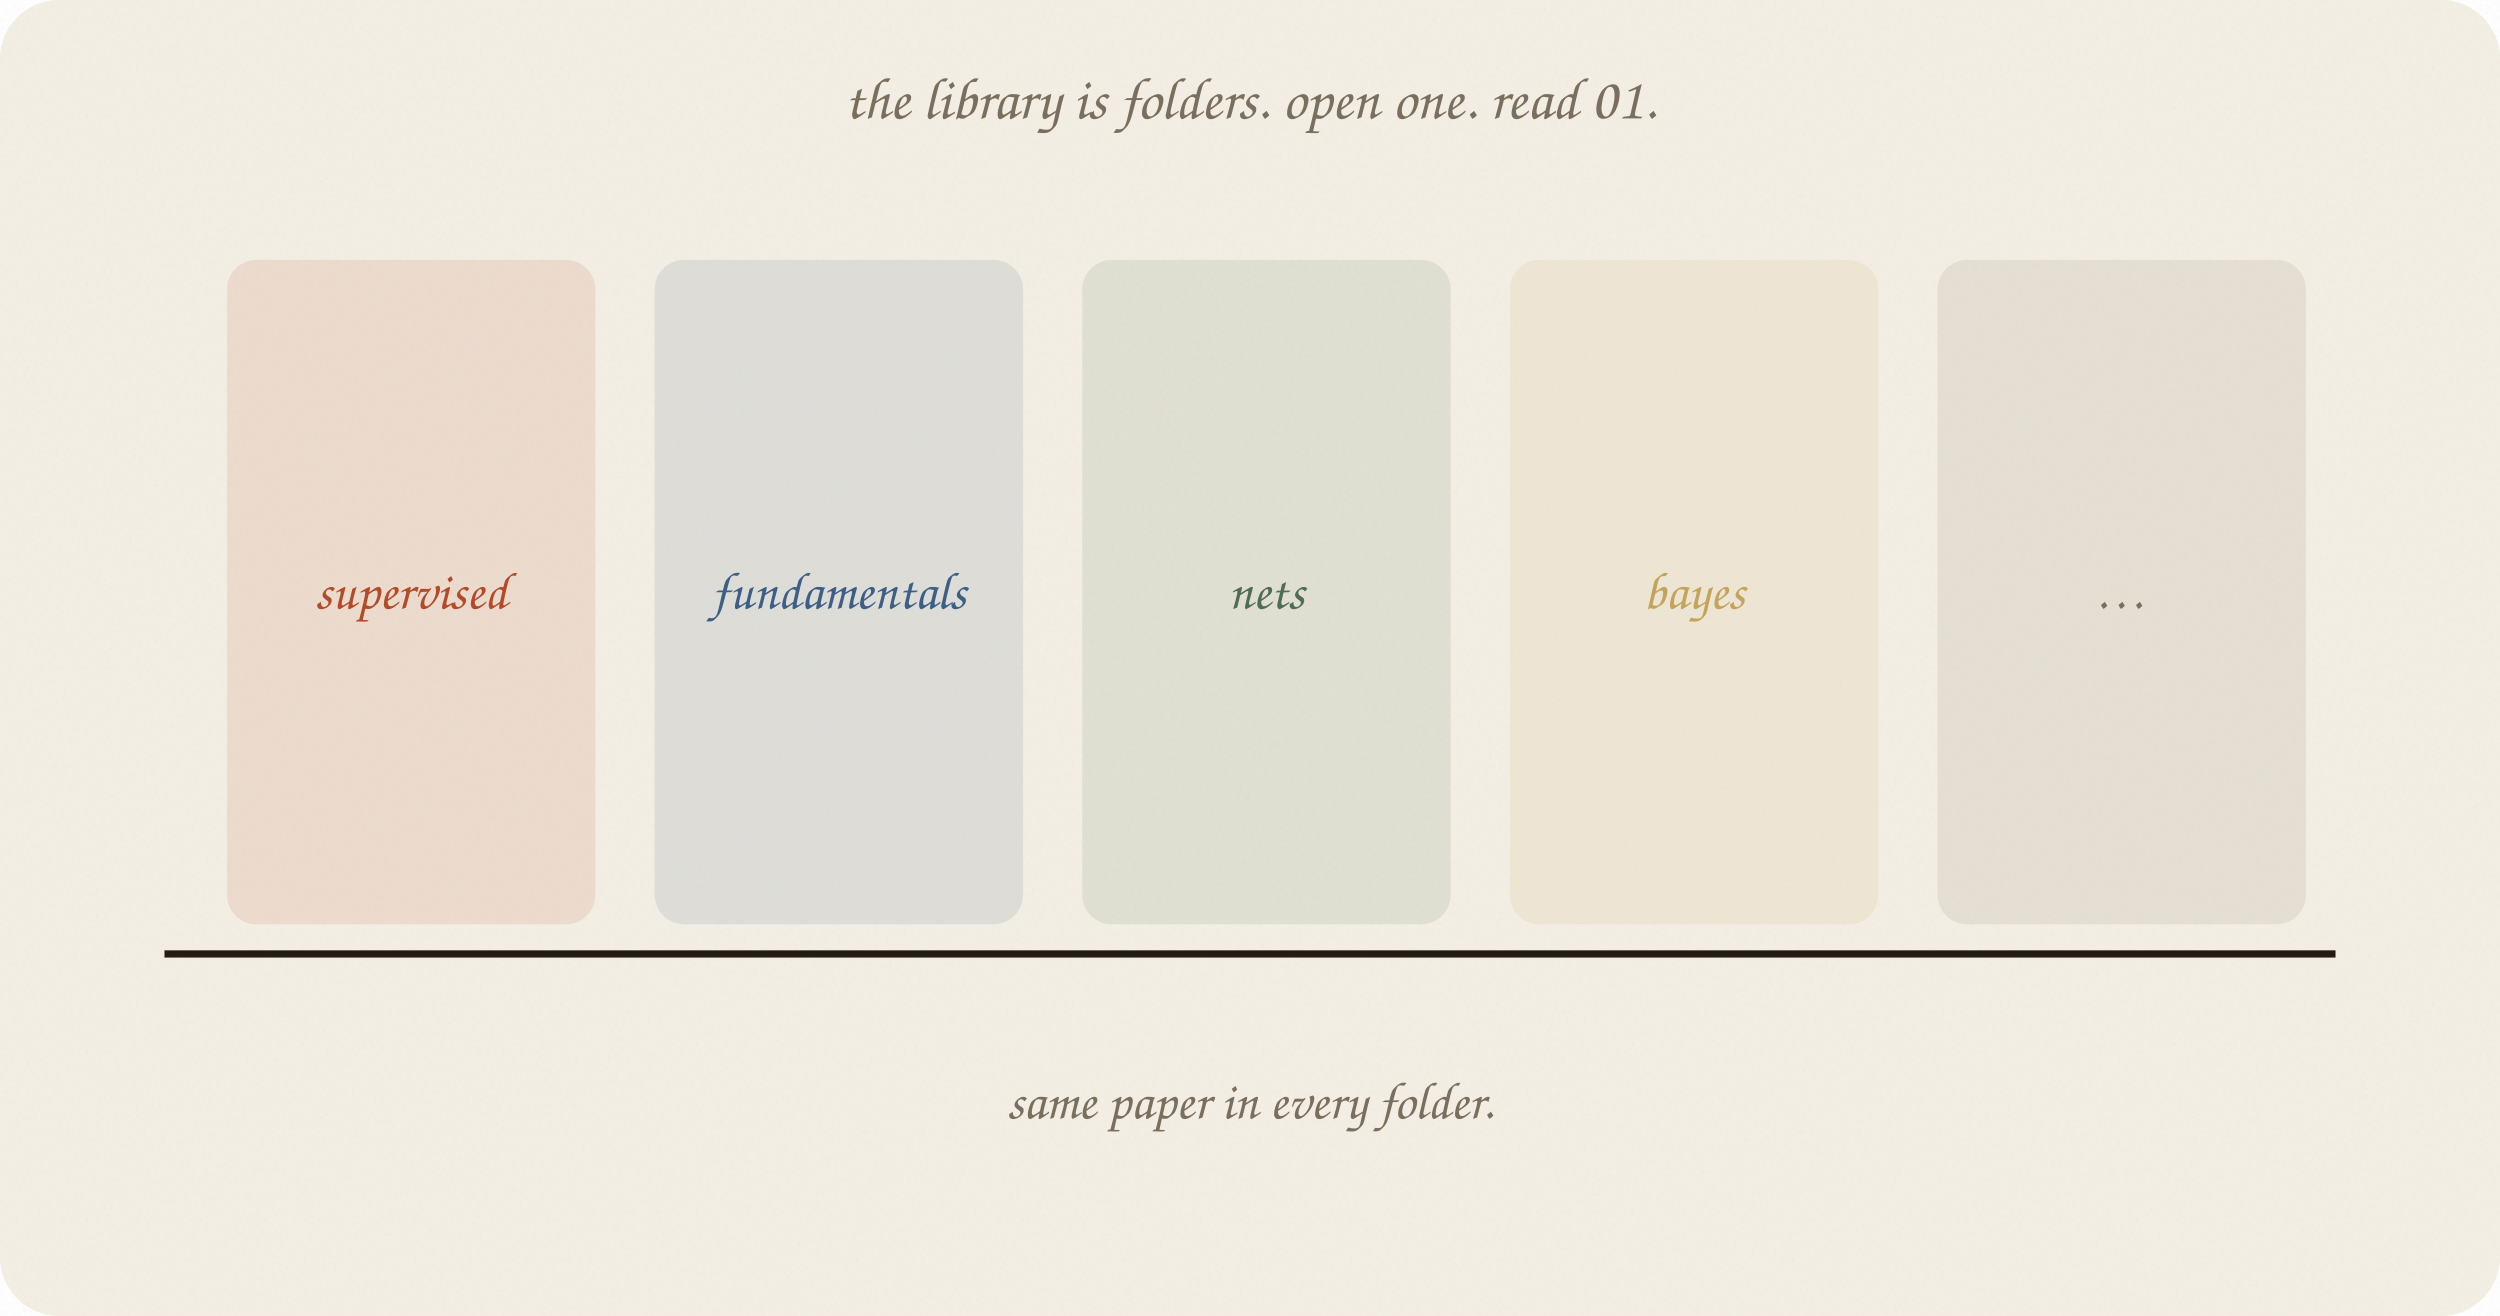
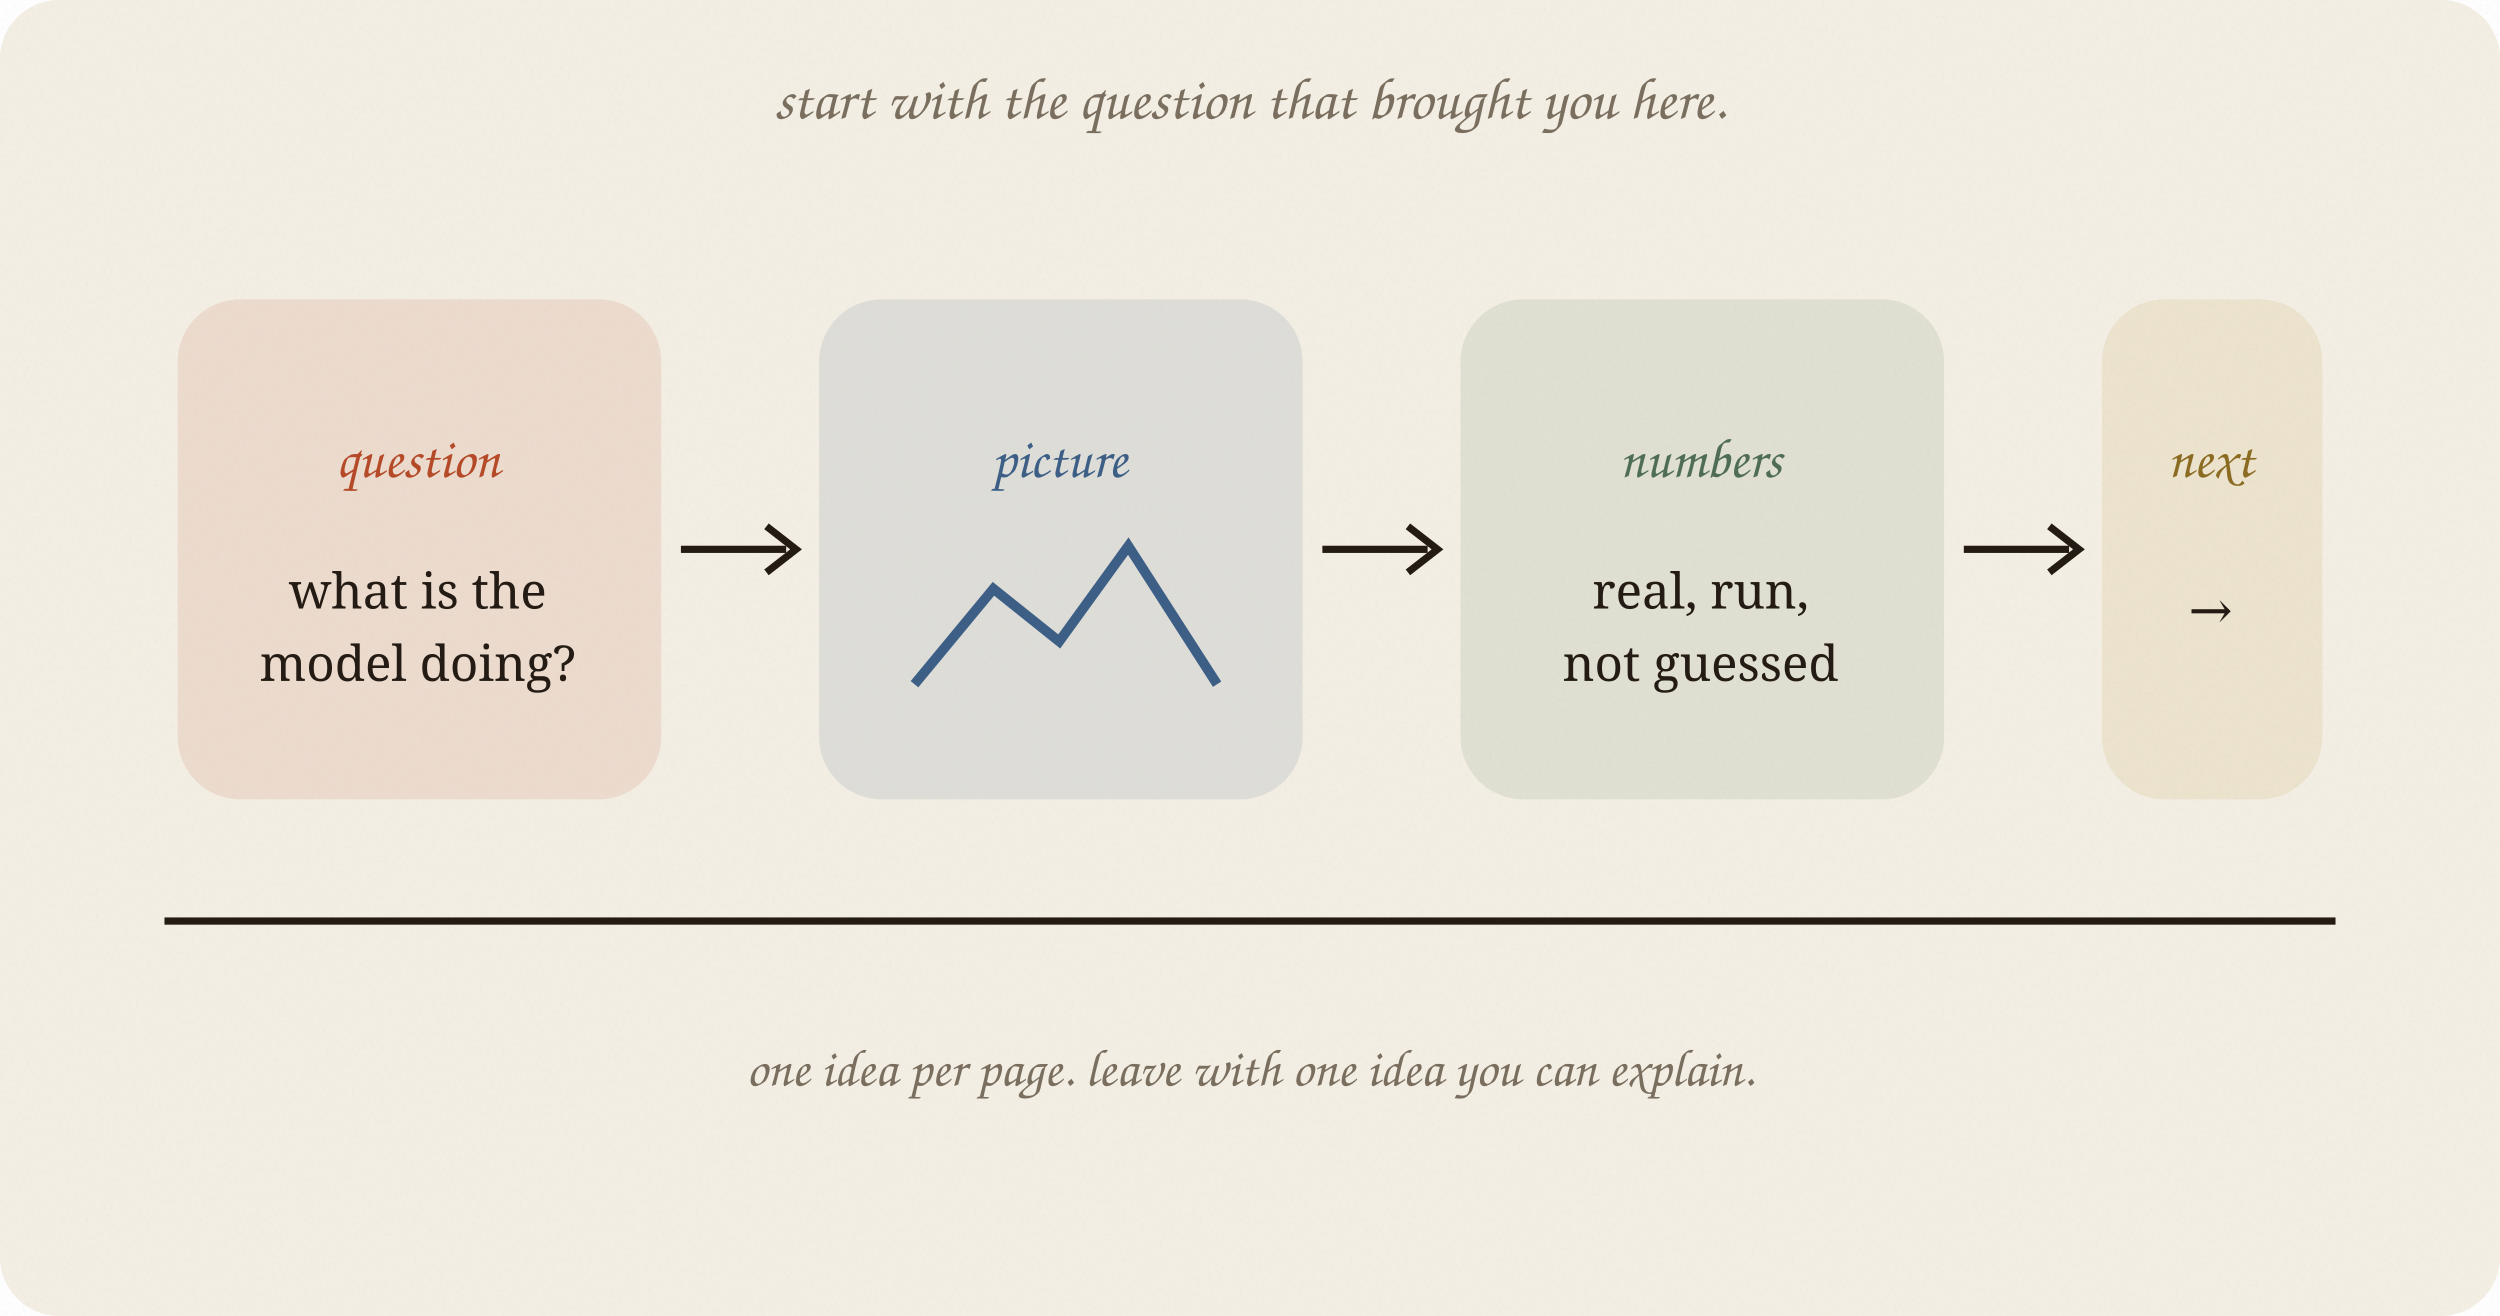
- <svg xmlns="http://www.w3.org/2000/svg" viewBox="0 0 760 400" width="760" height="400" role="img" aria-label="folders are the shelves">
+ <svg xmlns="http://www.w3.org/2000/svg" viewBox="0 0 760 400" width="760" height="400" role="img" aria-label="a question leads to a picture, numbers, and a next idea">
  <defs>
    <filter id="grain" x="0" y="0" width="100%" height="100%">
      <feTurbulence type="fractalNoise" baseFrequency="0.9" numOctaves="2" stitchTiles="stitch" result="n" />
      <feColorMatrix type="saturate" values="0" />
      <feComponentTransfer>
        <feFuncA type="linear" slope="0.07" />
      </feComponentTransfer>
      <feBlend in="SourceGraphic" mode="multiply" />
    </filter>
  </defs>
  <rect width="760" height="400" rx="18" ry="18" fill="#f4efe4" />
  <rect width="760" height="400" rx="18" ry="18" fill="#f4efe4" filter="url(#grain)" opacity="0.9" />
-   <text x="380" y="36" font-family="Bradley Hand, Apple Chancery, Segoe Script, Comic Sans MS, cursive" font-size="18" fill="#7a6e5e" text-anchor="middle">the library is folders. open one. read 01.</text>
-   <rect x="70" y="80" width="110" height="200" rx="8" fill="#b44a28" opacity="0.12" stroke="#b44a28" stroke-width="2" />
-   <text x="125" y="185" font-family="Bradley Hand, Apple Chancery, Segoe Script, Comic Sans MS, cursive" font-size="16" fill="#b44a28" text-anchor="middle">supervised</text>
-   <rect x="200" y="80" width="110" height="200" rx="8" fill="#3d5f86" opacity="0.12" stroke="#3d5f86" stroke-width="2" />
-   <text x="255" y="185" font-family="Bradley Hand, Apple Chancery, Segoe Script, Comic Sans MS, cursive" font-size="16" fill="#3d5f86" text-anchor="middle">fundamentals</text>
-   <rect x="330" y="80" width="110" height="200" rx="8" fill="#4f6d55" opacity="0.12" stroke="#4f6d55" stroke-width="2" />
-   <text x="385" y="185" font-family="Bradley Hand, Apple Chancery, Segoe Script, Comic Sans MS, cursive" font-size="16" fill="#4f6d55" text-anchor="middle">nets</text>
-   <rect x="460" y="80" width="110" height="200" rx="8" fill="#c4a35a" opacity="0.12" stroke="#c4a35a" stroke-width="2" />
-   <text x="515" y="185" font-family="Bradley Hand, Apple Chancery, Segoe Script, Comic Sans MS, cursive" font-size="16" fill="#c4a35a" text-anchor="middle">bayes</text>
-   <rect x="590" y="80" width="110" height="200" rx="8" fill="#7a6e5e" opacity="0.12" stroke="#7a6e5e" stroke-width="2" />
-   <text x="645" y="185" font-family="Bradley Hand, Apple Chancery, Segoe Script, Comic Sans MS, cursive" font-size="16" fill="#7a6e5e" text-anchor="middle">…</text>
-   <path d="M 50,290 L 710,290" fill="none" stroke="#241c14" stroke-width="2.2" />
-   <text x="380" y="340" font-family="Bradley Hand, Apple Chancery, Segoe Script, Comic Sans MS, cursive" font-size="16" fill="#7a6e5e" text-anchor="middle">same paper in every folder.</text>
+   <text x="380" y="36" font-family="Bradley Hand, Apple Chancery, Segoe Script, Comic Sans MS, cursive" font-size="18" fill="#7a6e5e" text-anchor="middle">start with the question that brought you here.</text>
+   <rect x="55" y="92" width="145" height="150" rx="18" fill="#b44a28" opacity="0.12" stroke="#b44a28" stroke-width="2" />
+   <text x="127" y="145" font-family="Bradley Hand, Apple Chancery, Segoe Script, Comic Sans MS, cursive" font-size="17" fill="#b44a28" text-anchor="middle">question</text>
+   <text x="127" y="185" font-family="Georgia, serif" font-size="15" fill="#241c14" text-anchor="middle">what is the</text>
+   <text x="127" y="207" font-family="Georgia, serif" font-size="15" fill="#241c14" text-anchor="middle">model doing?</text>
+   <path d="M 207,167 C 222,167 224,167 239,167" fill="none" stroke="#241c14" stroke-width="2.2" />
+   <path d="M 233,160 L 242,167 L 233,174" fill="none" stroke="#241c14" stroke-width="2.2" />
+   <rect x="250" y="92" width="145" height="150" rx="18" fill="#3d5f86" opacity="0.12" stroke="#3d5f86" stroke-width="2" />
+   <text x="322" y="145" font-family="Bradley Hand, Apple Chancery, Segoe Script, Comic Sans MS, cursive" font-size="17" fill="#3d5f86" text-anchor="middle">picture</text>
+   <path d="M 278,208 L 302,179 L 322,195 L 343,166 L 370,208" fill="none" stroke="#3d5f86" stroke-width="3" />
+   <path d="M 402,167 C 417,167 419,167 434,167" fill="none" stroke="#241c14" stroke-width="2.2" />
+   <path d="M 428,160 L 437,167 L 428,174" fill="none" stroke="#241c14" stroke-width="2.2" />
+   <rect x="445" y="92" width="145" height="150" rx="18" fill="#4f6d55" opacity="0.12" stroke="#4f6d55" stroke-width="2" />
+   <text x="517" y="145" font-family="Bradley Hand, Apple Chancery, Segoe Script, Comic Sans MS, cursive" font-size="17" fill="#4f6d55" text-anchor="middle">numbers</text>
+   <text x="517" y="185" font-family="Georgia, serif" font-size="15" fill="#241c14" text-anchor="middle">real, run,</text>
+   <text x="517" y="207" font-family="Georgia, serif" font-size="15" fill="#241c14" text-anchor="middle">not guessed</text>
+   <path d="M 597,167 C 612,167 614,167 629,167" fill="none" stroke="#241c14" stroke-width="2.2" />
+   <path d="M 623,160 L 632,167 L 623,174" fill="none" stroke="#241c14" stroke-width="2.2" />
+   <rect x="640" y="92" width="65" height="150" rx="18" fill="#c4a35a" opacity="0.16" stroke="#c4a35a" stroke-width="2" />
+   <text x="672" y="145" font-family="Bradley Hand, Apple Chancery, Segoe Script, Comic Sans MS, cursive" font-size="17" fill="#8b6b21" text-anchor="middle">next</text>
+   <text x="672" y="191" font-family="Georgia, serif" font-size="16" fill="#241c14" text-anchor="middle">→</text>
+   <path d="M 50,280 L 710,280" fill="none" stroke="#241c14" stroke-width="2.2" />
+   <text x="380" y="330" font-family="Bradley Hand, Apple Chancery, Segoe Script, Comic Sans MS, cursive" font-size="16" fill="#7a6e5e" text-anchor="middle">one idea per page. leave with one idea you can explain.</text>
</svg>
